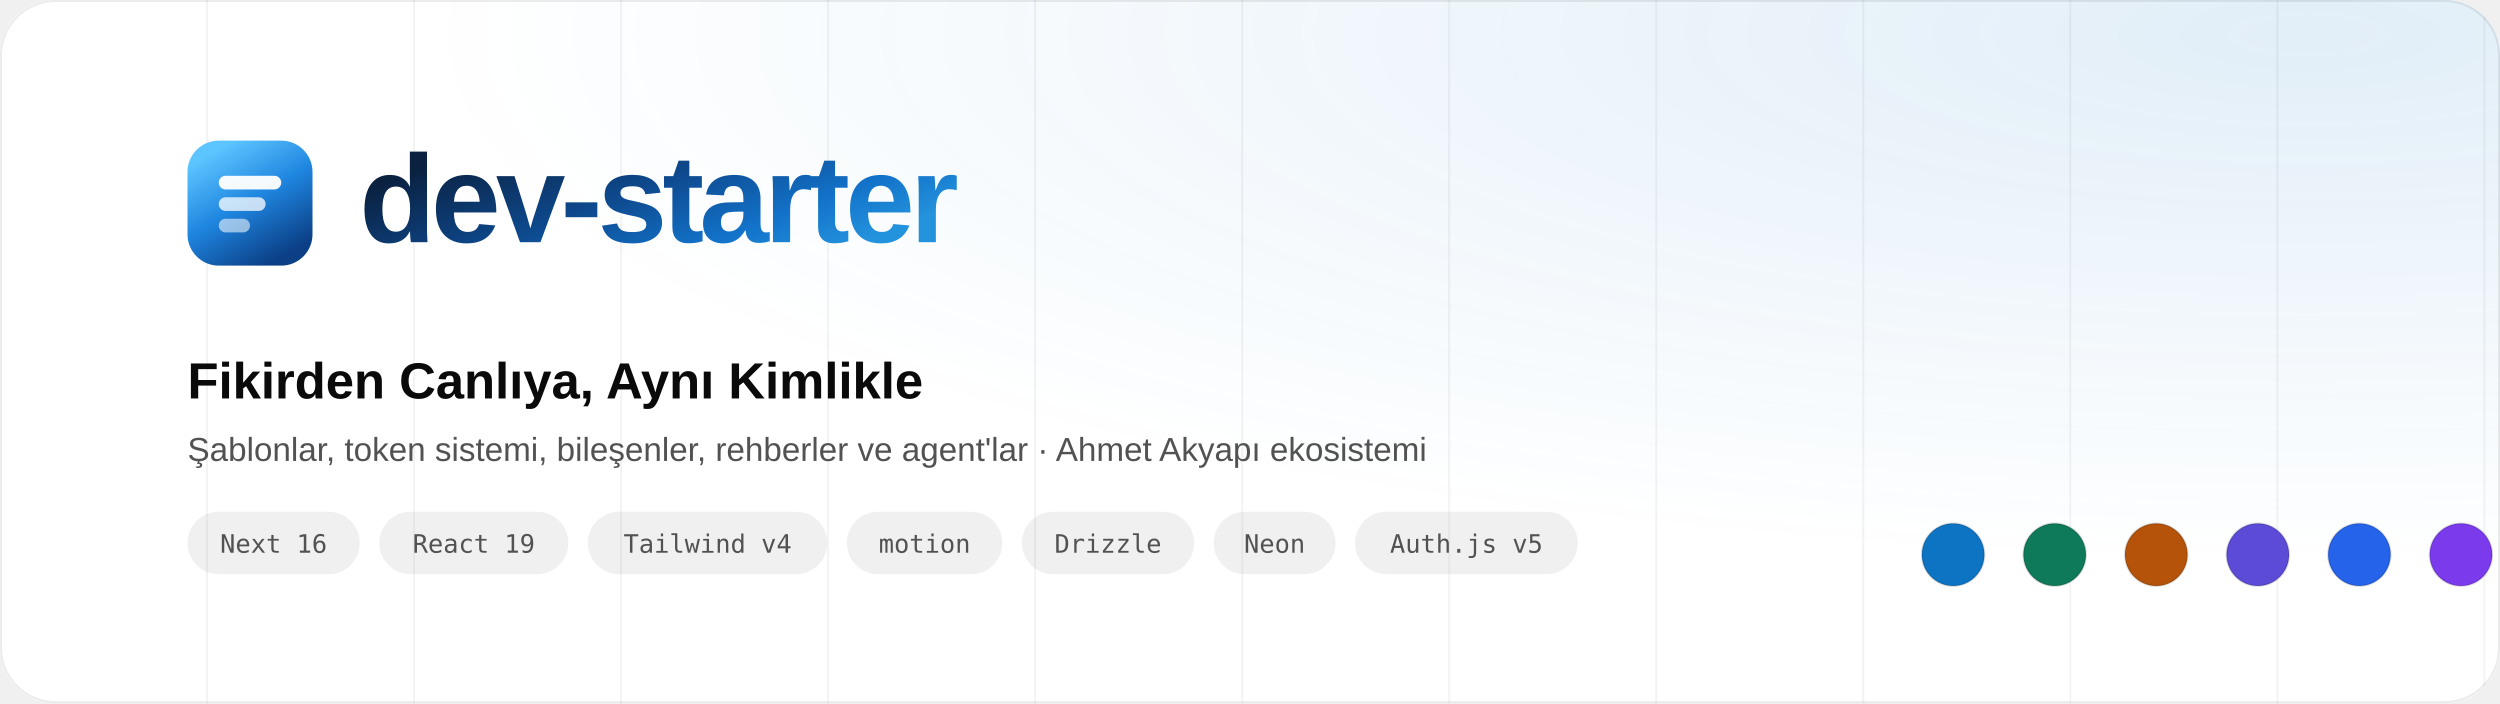
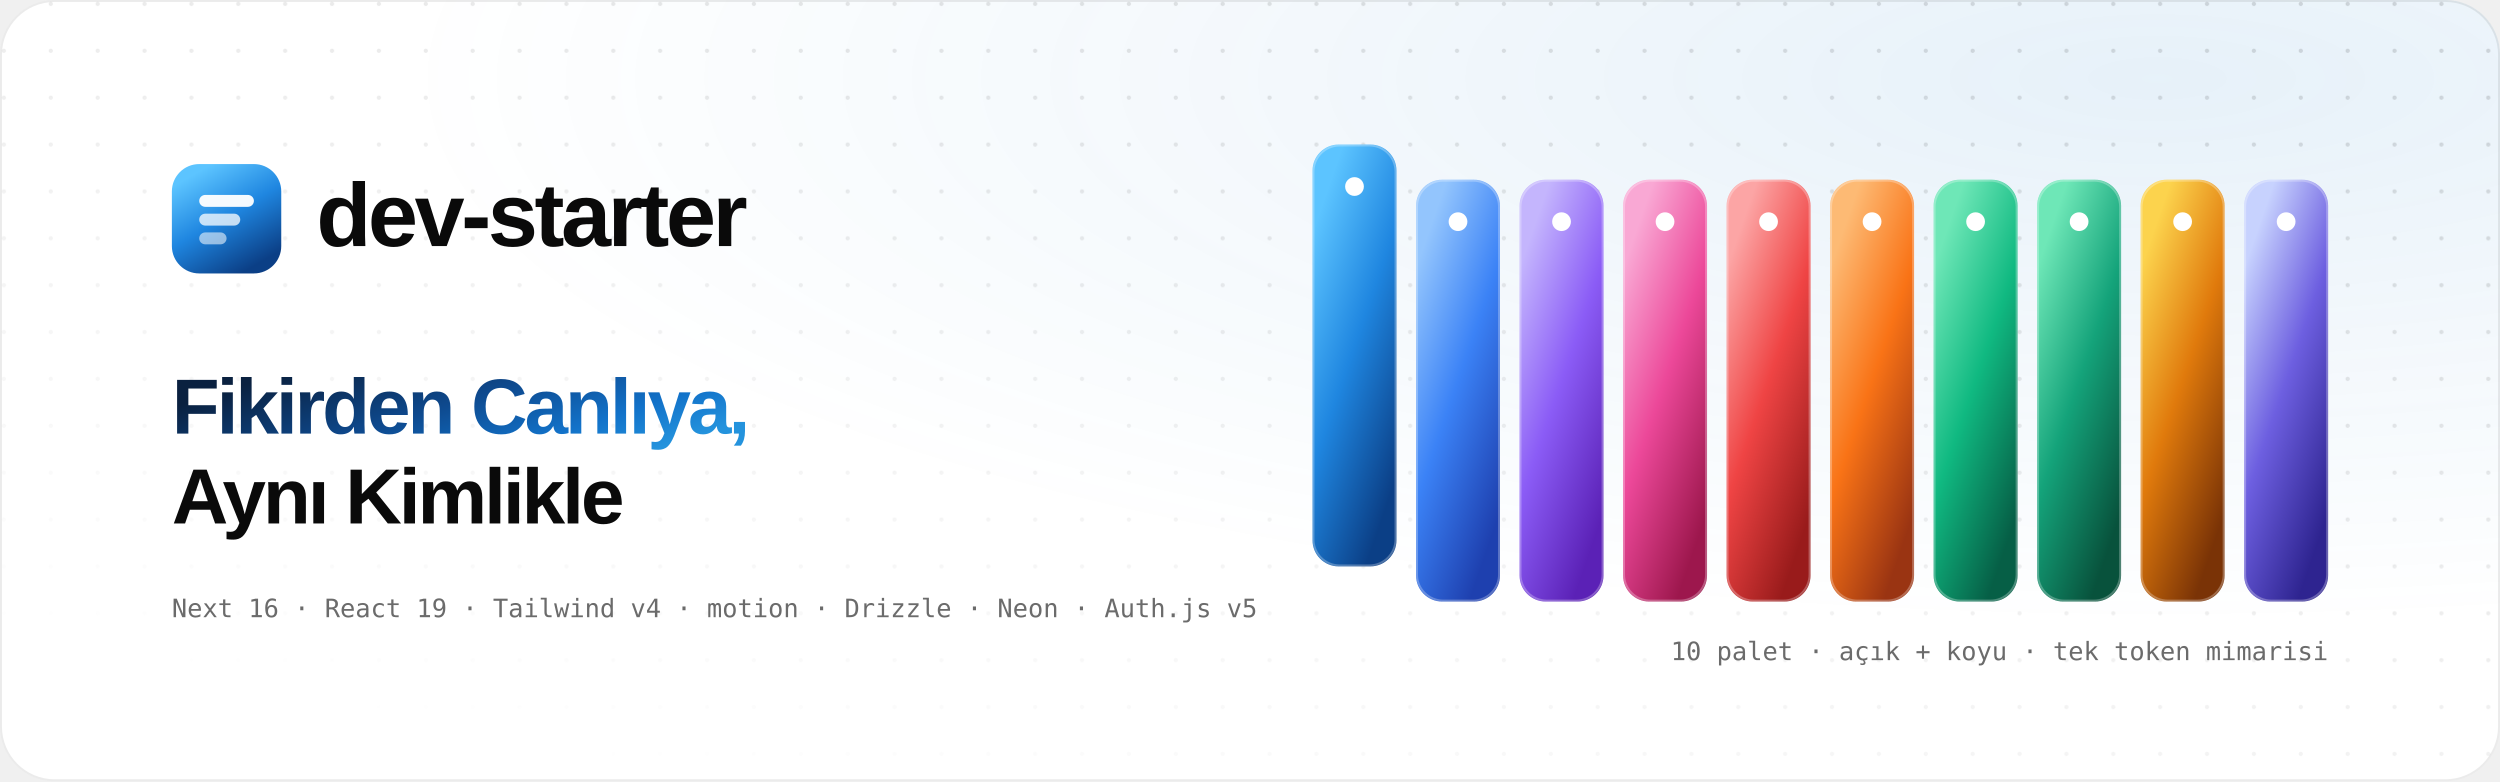
- <svg xmlns="http://www.w3.org/2000/svg" width="1280" height="360" viewBox="0 0 1280 360" role="img" aria-label="dev-starter — Ahmet Akyapı ekosisteminin başlangıç kiti">
+ <svg xmlns="http://www.w3.org/2000/svg" width="1280" height="400" viewBox="0 0 1280 400" role="img" aria-label="dev-starter: Fikirden Canlıya, Aynı Kimlikle. 10 palet, tek token mimarisi.">
  <defs>
    <linearGradient id="display" x1="0.036" y1="0.313" x2="0.964" y2="0.687">
      <stop offset="0%" stop-color="#0a2140" />
      <stop offset="44%" stop-color="#0e4a8f" />
      <stop offset="76%" stop-color="#1272c9" />
      <stop offset="100%" stop-color="#2493dd" />
    </linearGradient>
    <linearGradient id="brand" x1="0.250" y1="0.067" x2="0.750" y2="0.933">
      <stop offset="0%" stop-color="#5cc4ff" />
      <stop offset="48%" stop-color="#1f86e0" />
      <stop offset="100%" stop-color="#0b3f86" />
    </linearGradient>
-     <radialGradient id="glow" cx="0.92" cy="0.05" r="0.75">
-       <stop offset="0" stop-color="#0d74c4" stop-opacity="0.12" />
+     <linearGradient id="chip-signature" x1="0.250" y1="0.067" x2="0.750" y2="0.933">
+       <stop offset="0%" stop-color="#5cc4ff" />
+       <stop offset="48%" stop-color="#1f86e0" />
+       <stop offset="100%" stop-color="#0b3f86" />
+     </linearGradient>
+     <linearGradient id="chip-cobalt" x1="0.250" y1="0.067" x2="0.750" y2="0.933">
+       <stop offset="0%" stop-color="#93c5fd" />
+       <stop offset="48%" stop-color="#3b82f6" />
+       <stop offset="100%" stop-color="#1e40af" />
+     </linearGradient>
+     <linearGradient id="chip-violet" x1="0.250" y1="0.067" x2="0.750" y2="0.933">
+       <stop offset="0%" stop-color="#c4b5fd" />
+       <stop offset="48%" stop-color="#8b5cf6" />
+       <stop offset="100%" stop-color="#5b21b6" />
+     </linearGradient>
+     <linearGradient id="chip-rose" x1="0.250" y1="0.067" x2="0.750" y2="0.933">
+       <stop offset="0%" stop-color="#f9a8d4" />
+       <stop offset="48%" stop-color="#ec4899" />
+       <stop offset="100%" stop-color="#9d174d" />
+     </linearGradient>
+     <linearGradient id="chip-ruby" x1="0.250" y1="0.067" x2="0.750" y2="0.933">
+       <stop offset="0%" stop-color="#fca5a5" />
+       <stop offset="48%" stop-color="#ef4444" />
+       <stop offset="100%" stop-color="#991b1b" />
+     </linearGradient>
+     <linearGradient id="chip-tangerine" x1="0.250" y1="0.067" x2="0.750" y2="0.933">
+       <stop offset="0%" stop-color="#fdba74" />
+       <stop offset="48%" stop-color="#f97316" />
+       <stop offset="100%" stop-color="#9a3412" />
+     </linearGradient>
+     <linearGradient id="chip-jade" x1="0.250" y1="0.067" x2="0.750" y2="0.933">
+       <stop offset="0%" stop-color="#6ee7b7" />
+       <stop offset="48%" stop-color="#10b981" />
+       <stop offset="100%" stop-color="#065f46" />
+     </linearGradient>
+     <linearGradient id="chip-verdant" x1="0.250" y1="0.067" x2="0.750" y2="0.933">
+       <stop offset="0%" stop-color="#6ee7b7" />
+       <stop offset="48%" stop-color="#14a37a" />
+       <stop offset="100%" stop-color="#08523c" />
+     </linearGradient>
+     <linearGradient id="chip-ember" x1="0.250" y1="0.067" x2="0.750" y2="0.933">
+       <stop offset="0%" stop-color="#fcd34d" />
+       <stop offset="48%" stop-color="#e07a0c" />
+       <stop offset="100%" stop-color="#7a3306" />
+     </linearGradient>
+     <linearGradient id="chip-iris" x1="0.250" y1="0.067" x2="0.750" y2="0.933">
+       <stop offset="0%" stop-color="#c7d2fe" />
+       <stop offset="48%" stop-color="#6d5fe0" />
+       <stop offset="100%" stop-color="#2e2490" />
+     </linearGradient>
+     <pattern id="dots" width="24" height="24" patternUnits="userSpaceOnUse">
+       <circle cx="2" cy="2" r="1.1" fill="rgb(0,0,0)" fill-opacity="0.14" />
+     </pattern>
+     <linearGradient id="fade" x1="1" y1="0" x2="0.25" y2="1">
+       <stop offset="0" stop-color="#fff" stop-opacity="1" />
+       <stop offset="1" stop-color="#fff" stop-opacity="0" />
+     </linearGradient>
+     <mask id="fade-mask">
+       <rect width="1280" height="400" fill="url(#fade)" />
+     </mask>
+     <radialGradient id="glow" cx="0.86" cy="0.1" r="0.7">
+       <stop offset="0" stop-color="#0d74c4" stop-opacity="0.1" />
      <stop offset="1" stop-color="#0d74c4" stop-opacity="0" />
    </radialGradient>
    <clipPath id="card">
-       <rect width="1280" height="360" rx="28" />
+       <rect width="1280" height="400" rx="28" />
    </clipPath>
  </defs>
+   <rect width="1280" height="400" rx="28" fill="#ffffff" />
  <g clip-path="url(#card)">
-     <rect width="1280" height="360" fill="#ffffff" />
-     <rect width="1280" height="360" fill="url(#glow)" />
-     <g stroke="rgb(0,0,0)" stroke-opacity="0.05" stroke-width="1">
-       <line x1="106" y1="0" x2="106" y2="360" />
-       <line x1="212" y1="0" x2="212" y2="360" />
-       <line x1="318" y1="0" x2="318" y2="360" />
-       <line x1="424" y1="0" x2="424" y2="360" />
-       <line x1="530" y1="0" x2="530" y2="360" />
-       <line x1="636" y1="0" x2="636" y2="360" />
-       <line x1="742" y1="0" x2="742" y2="360" />
-       <line x1="848" y1="0" x2="848" y2="360" />
-       <line x1="954" y1="0" x2="954" y2="360" />
-       <line x1="1060" y1="0" x2="1060" y2="360" />
-       <line x1="1166" y1="0" x2="1166" y2="360" />
-       <line x1="1272" y1="0" x2="1272" y2="360" />
-     </g>
+     <rect width="1280" height="400" fill="url(#glow)" />
+     <rect width="1280" height="400" fill="url(#dots)" mask="url(#fade-mask)" />
  </g>
-   <rect x="0.5" y="0.5" width="1279" height="359" rx="28" fill="none" stroke="rgb(0,0,0)" stroke-opacity="0.08" />
-   <g transform="translate(96 72)">
-     <rect width="64" height="64" rx="16" fill="url(#brand)" />
-     <rect x="16" y="18" width="32" height="7" rx="3.5" fill="#fff" fill-opacity="0.95" />
-     <rect x="16" y="29" width="24" height="7" rx="3.5" fill="#fff" fill-opacity="0.75" />
-     <rect x="16" y="40" width="16" height="7" rx="3.5" fill="#fff" fill-opacity="0.55" />
+   <g transform="translate(88 84)">
+     <rect width="56" height="56" rx="14" fill="url(#brand)" />
+     <rect x="14" y="15.8" width="28" height="6.1" rx="3.1" fill="#fff" fill-opacity="0.95" />
+     <rect x="14" y="25.4" width="21" height="6.1" rx="3.1" fill="#fff" fill-opacity="0.75" />
+     <rect x="14" y="35" width="14" height="6.1" rx="3.1" fill="#fff" fill-opacity="0.55" />
  </g>
-   <text x="184" y="124" font-family="-apple-system, BlinkMacSystemFont, 'Segoe UI', 'Helvetica Neue', Arial, sans-serif" font-size="64" font-weight="800" letter-spacing="-2.4" fill="url(#display)">dev-starter</text>
-   <text x="96" y="204" font-family="-apple-system, BlinkMacSystemFont, 'Segoe UI', 'Helvetica Neue', Arial, sans-serif" font-size="26" font-weight="600" fill="#0a0a0a">Fikirden Canlıya, Aynı Kimlikle</text>
-   <text x="96" y="236" font-family="-apple-system, BlinkMacSystemFont, 'Segoe UI', 'Helvetica Neue', Arial, sans-serif" font-size="17" fill="#525252">Şablonlar, token sistemi, bileşenler, rehberler ve agent'lar · Ahmet Akyapı ekosistemi</text>
-   <g transform="translate(96 262)">
-     <rect width="88.2" height="32" rx="16" fill="rgb(0,0,0)" fill-opacity="0.06" />
-     <text x="44.1" y="21" text-anchor="middle" font-family="ui-monospace, SFMono-Regular, Menlo, Consolas, monospace" font-size="13" fill="#525252">Next 16</text>
+   <text x="162" y="126" font-family="-apple-system, BlinkMacSystemFont, 'Segoe UI', 'Helvetica Neue', Arial, sans-serif" font-size="46" font-weight="800" letter-spacing="-1.7" fill="#0a0a0a">dev-starter</text>
+   <text x="88" y="222" font-family="-apple-system, BlinkMacSystemFont, 'Segoe UI', 'Helvetica Neue', Arial, sans-serif" font-size="40" font-weight="800" letter-spacing="-1.5" fill="url(#display)">Fikirden Canlıya,</text>
+   <text x="88" y="268" font-family="-apple-system, BlinkMacSystemFont, 'Segoe UI', 'Helvetica Neue', Arial, sans-serif" font-size="40" font-weight="800" letter-spacing="-1.5" fill="#0a0a0a">Aynı Kimlikle</text>
+   <text x="88" y="316" font-family="ui-monospace, SFMono-Regular, Menlo, Consolas, monospace" font-size="13" fill="#6b6b6b">Next 16  ·  React 19  ·  Tailwind v4  ·  motion  ·  Drizzle  ·  Neon  ·  Auth.js v5</text>
+   <g transform="translate(672 74)">
+     <rect width="43" height="216" rx="13.4" fill="url(#chip-signature)" />
+     <rect x="0.5" y="0.5" width="42" height="215" rx="13.4" fill="none" stroke="#fff" stroke-opacity="0.28" />
+     <circle cx="21.5" cy="21.5" r="4.8" fill="#ffffff" />
  </g>
-   <g transform="translate(194.2 262)">
-     <rect width="96.8" height="32" rx="16" fill="rgb(0,0,0)" fill-opacity="0.06" />
-     <text x="48.4" y="21" text-anchor="middle" font-family="ui-monospace, SFMono-Regular, Menlo, Consolas, monospace" font-size="13" fill="#525252">React 19</text>
+   <g transform="translate(725 92)">
+     <rect width="43" height="216" rx="13.4" fill="url(#chip-cobalt)" />
+     <rect x="0.5" y="0.5" width="42" height="215" rx="13.4" fill="none" stroke="#fff" stroke-opacity="0.28" />
+     <circle cx="21.5" cy="21.5" r="4.8" fill="#ffffff" />
  </g>
-   <g transform="translate(301 262)">
-     <rect width="122.6" height="32" rx="16" fill="rgb(0,0,0)" fill-opacity="0.06" />
-     <text x="61.3" y="21" text-anchor="middle" font-family="ui-monospace, SFMono-Regular, Menlo, Consolas, monospace" font-size="13" fill="#525252">Tailwind v4</text>
+   <g transform="translate(778 92)">
+     <rect width="43" height="216" rx="13.4" fill="url(#chip-violet)" />
+     <rect x="0.5" y="0.5" width="42" height="215" rx="13.4" fill="none" stroke="#fff" stroke-opacity="0.28" />
+     <circle cx="21.5" cy="21.5" r="4.8" fill="#ffffff" />
  </g>
-   <g transform="translate(433.6 262)">
-     <rect width="79.6" height="32" rx="16" fill="rgb(0,0,0)" fill-opacity="0.06" />
-     <text x="39.8" y="21" text-anchor="middle" font-family="ui-monospace, SFMono-Regular, Menlo, Consolas, monospace" font-size="13" fill="#525252">motion</text>
+   <g transform="translate(831 92)">
+     <rect width="43" height="216" rx="13.4" fill="url(#chip-rose)" />
+     <rect x="0.5" y="0.5" width="42" height="215" rx="13.4" fill="none" stroke="#fff" stroke-opacity="0.28" />
+     <circle cx="21.5" cy="21.5" r="4.8" fill="#ffffff" />
  </g>
-   <g transform="translate(523.2 262)">
-     <rect width="88.2" height="32" rx="16" fill="rgb(0,0,0)" fill-opacity="0.06" />
-     <text x="44.1" y="21" text-anchor="middle" font-family="ui-monospace, SFMono-Regular, Menlo, Consolas, monospace" font-size="13" fill="#525252">Drizzle</text>
+   <g transform="translate(884 92)">
+     <rect width="43" height="216" rx="13.4" fill="url(#chip-ruby)" />
+     <rect x="0.5" y="0.5" width="42" height="215" rx="13.4" fill="none" stroke="#fff" stroke-opacity="0.28" />
+     <circle cx="21.5" cy="21.5" r="4.8" fill="#ffffff" />
  </g>
-   <g transform="translate(621.4 262)">
-     <rect width="62.4" height="32" rx="16" fill="rgb(0,0,0)" fill-opacity="0.06" />
-     <text x="31.2" y="21" text-anchor="middle" font-family="ui-monospace, SFMono-Regular, Menlo, Consolas, monospace" font-size="13" fill="#525252">Neon</text>
+   <g transform="translate(937 92)">
+     <rect width="43" height="216" rx="13.4" fill="url(#chip-tangerine)" />
+     <rect x="0.5" y="0.5" width="42" height="215" rx="13.4" fill="none" stroke="#fff" stroke-opacity="0.28" />
+     <circle cx="21.5" cy="21.5" r="4.8" fill="#ffffff" />
  </g>
-   <g transform="translate(693.8 262)">
-     <rect width="114" height="32" rx="16" fill="rgb(0,0,0)" fill-opacity="0.06" />
-     <text x="57" y="21" text-anchor="middle" font-family="ui-monospace, SFMono-Regular, Menlo, Consolas, monospace" font-size="13" fill="#525252">Auth.js v5</text>
+   <g transform="translate(990 92)">
+     <rect width="43" height="216" rx="13.4" fill="url(#chip-jade)" />
+     <rect x="0.5" y="0.5" width="42" height="215" rx="13.4" fill="none" stroke="#fff" stroke-opacity="0.28" />
+     <circle cx="21.5" cy="21.5" r="4.8" fill="#ffffff" />
  </g>
-   <g transform="translate(1000 284)">
-     <circle r="16" fill="#0d74c4" />
-     <circle r="16" fill="none" stroke="rgb(0,0,0)" stroke-opacity="0.14" />
+   <g transform="translate(1043 92)">
+     <rect width="43" height="216" rx="13.4" fill="url(#chip-verdant)" />
+     <rect x="0.5" y="0.5" width="42" height="215" rx="13.4" fill="none" stroke="#fff" stroke-opacity="0.28" />
+     <circle cx="21.5" cy="21.5" r="4.8" fill="#ffffff" />
  </g>
-   <g transform="translate(1052 284)">
-     <circle r="16" fill="#0f7a5a" />
-     <circle r="16" fill="none" stroke="rgb(0,0,0)" stroke-opacity="0.14" />
+   <g transform="translate(1096 92)">
+     <rect width="43" height="216" rx="13.4" fill="url(#chip-ember)" />
+     <rect x="0.5" y="0.5" width="42" height="215" rx="13.4" fill="none" stroke="#fff" stroke-opacity="0.28" />
+     <circle cx="21.5" cy="21.5" r="4.8" fill="#ffffff" />
  </g>
-   <g transform="translate(1104 284)">
-     <circle r="16" fill="#b45309" />
-     <circle r="16" fill="none" stroke="rgb(0,0,0)" stroke-opacity="0.14" />
+   <g transform="translate(1149 92)">
+     <rect width="43" height="216" rx="13.4" fill="url(#chip-iris)" />
+     <rect x="0.5" y="0.5" width="42" height="215" rx="13.4" fill="none" stroke="#fff" stroke-opacity="0.28" />
+     <circle cx="21.5" cy="21.5" r="4.8" fill="#ffffff" />
  </g>
-   <g transform="translate(1156 284)">
-     <circle r="16" fill="#5b4bd6" />
-     <circle r="16" fill="none" stroke="rgb(0,0,0)" stroke-opacity="0.14" />
-   </g>
-   <g transform="translate(1208 284)">
-     <circle r="16" fill="#2563eb" />
-     <circle r="16" fill="none" stroke="rgb(0,0,0)" stroke-opacity="0.14" />
-   </g>
-   <g transform="translate(1260 284)">
-     <circle r="16" fill="#7c3aed" />
-     <circle r="16" fill="none" stroke="rgb(0,0,0)" stroke-opacity="0.14" />
-   </g>
-   <g transform="translate(1312 284)">
-     <circle r="16" fill="#db2777" />
-     <circle r="16" fill="none" stroke="rgb(0,0,0)" stroke-opacity="0.14" />
-   </g>
-   <g transform="translate(1364 284)">
-     <circle r="16" fill="#dc2626" />
-     <circle r="16" fill="none" stroke="rgb(0,0,0)" stroke-opacity="0.14" />
-   </g>
-   <g transform="translate(1416 284)">
-     <circle r="16" fill="#c2410c" />
-     <circle r="16" fill="none" stroke="rgb(0,0,0)" stroke-opacity="0.14" />
-   </g>
-   <g transform="translate(1468 284)">
-     <circle r="16" fill="#047857" />
-     <circle r="16" fill="none" stroke="rgb(0,0,0)" stroke-opacity="0.14" />
-   </g>
+   <text x="1192" y="338" text-anchor="end" font-family="ui-monospace, SFMono-Regular, Menlo, Consolas, monospace" font-size="13" fill="#6b6b6b">10 palet  ·  açık + koyu  ·  tek token mimarisi</text>
+   <rect x="0.5" y="0.5" width="1279" height="399" rx="27.5" fill="none" stroke="rgb(0,0,0)" stroke-opacity="0.08" />
</svg>
